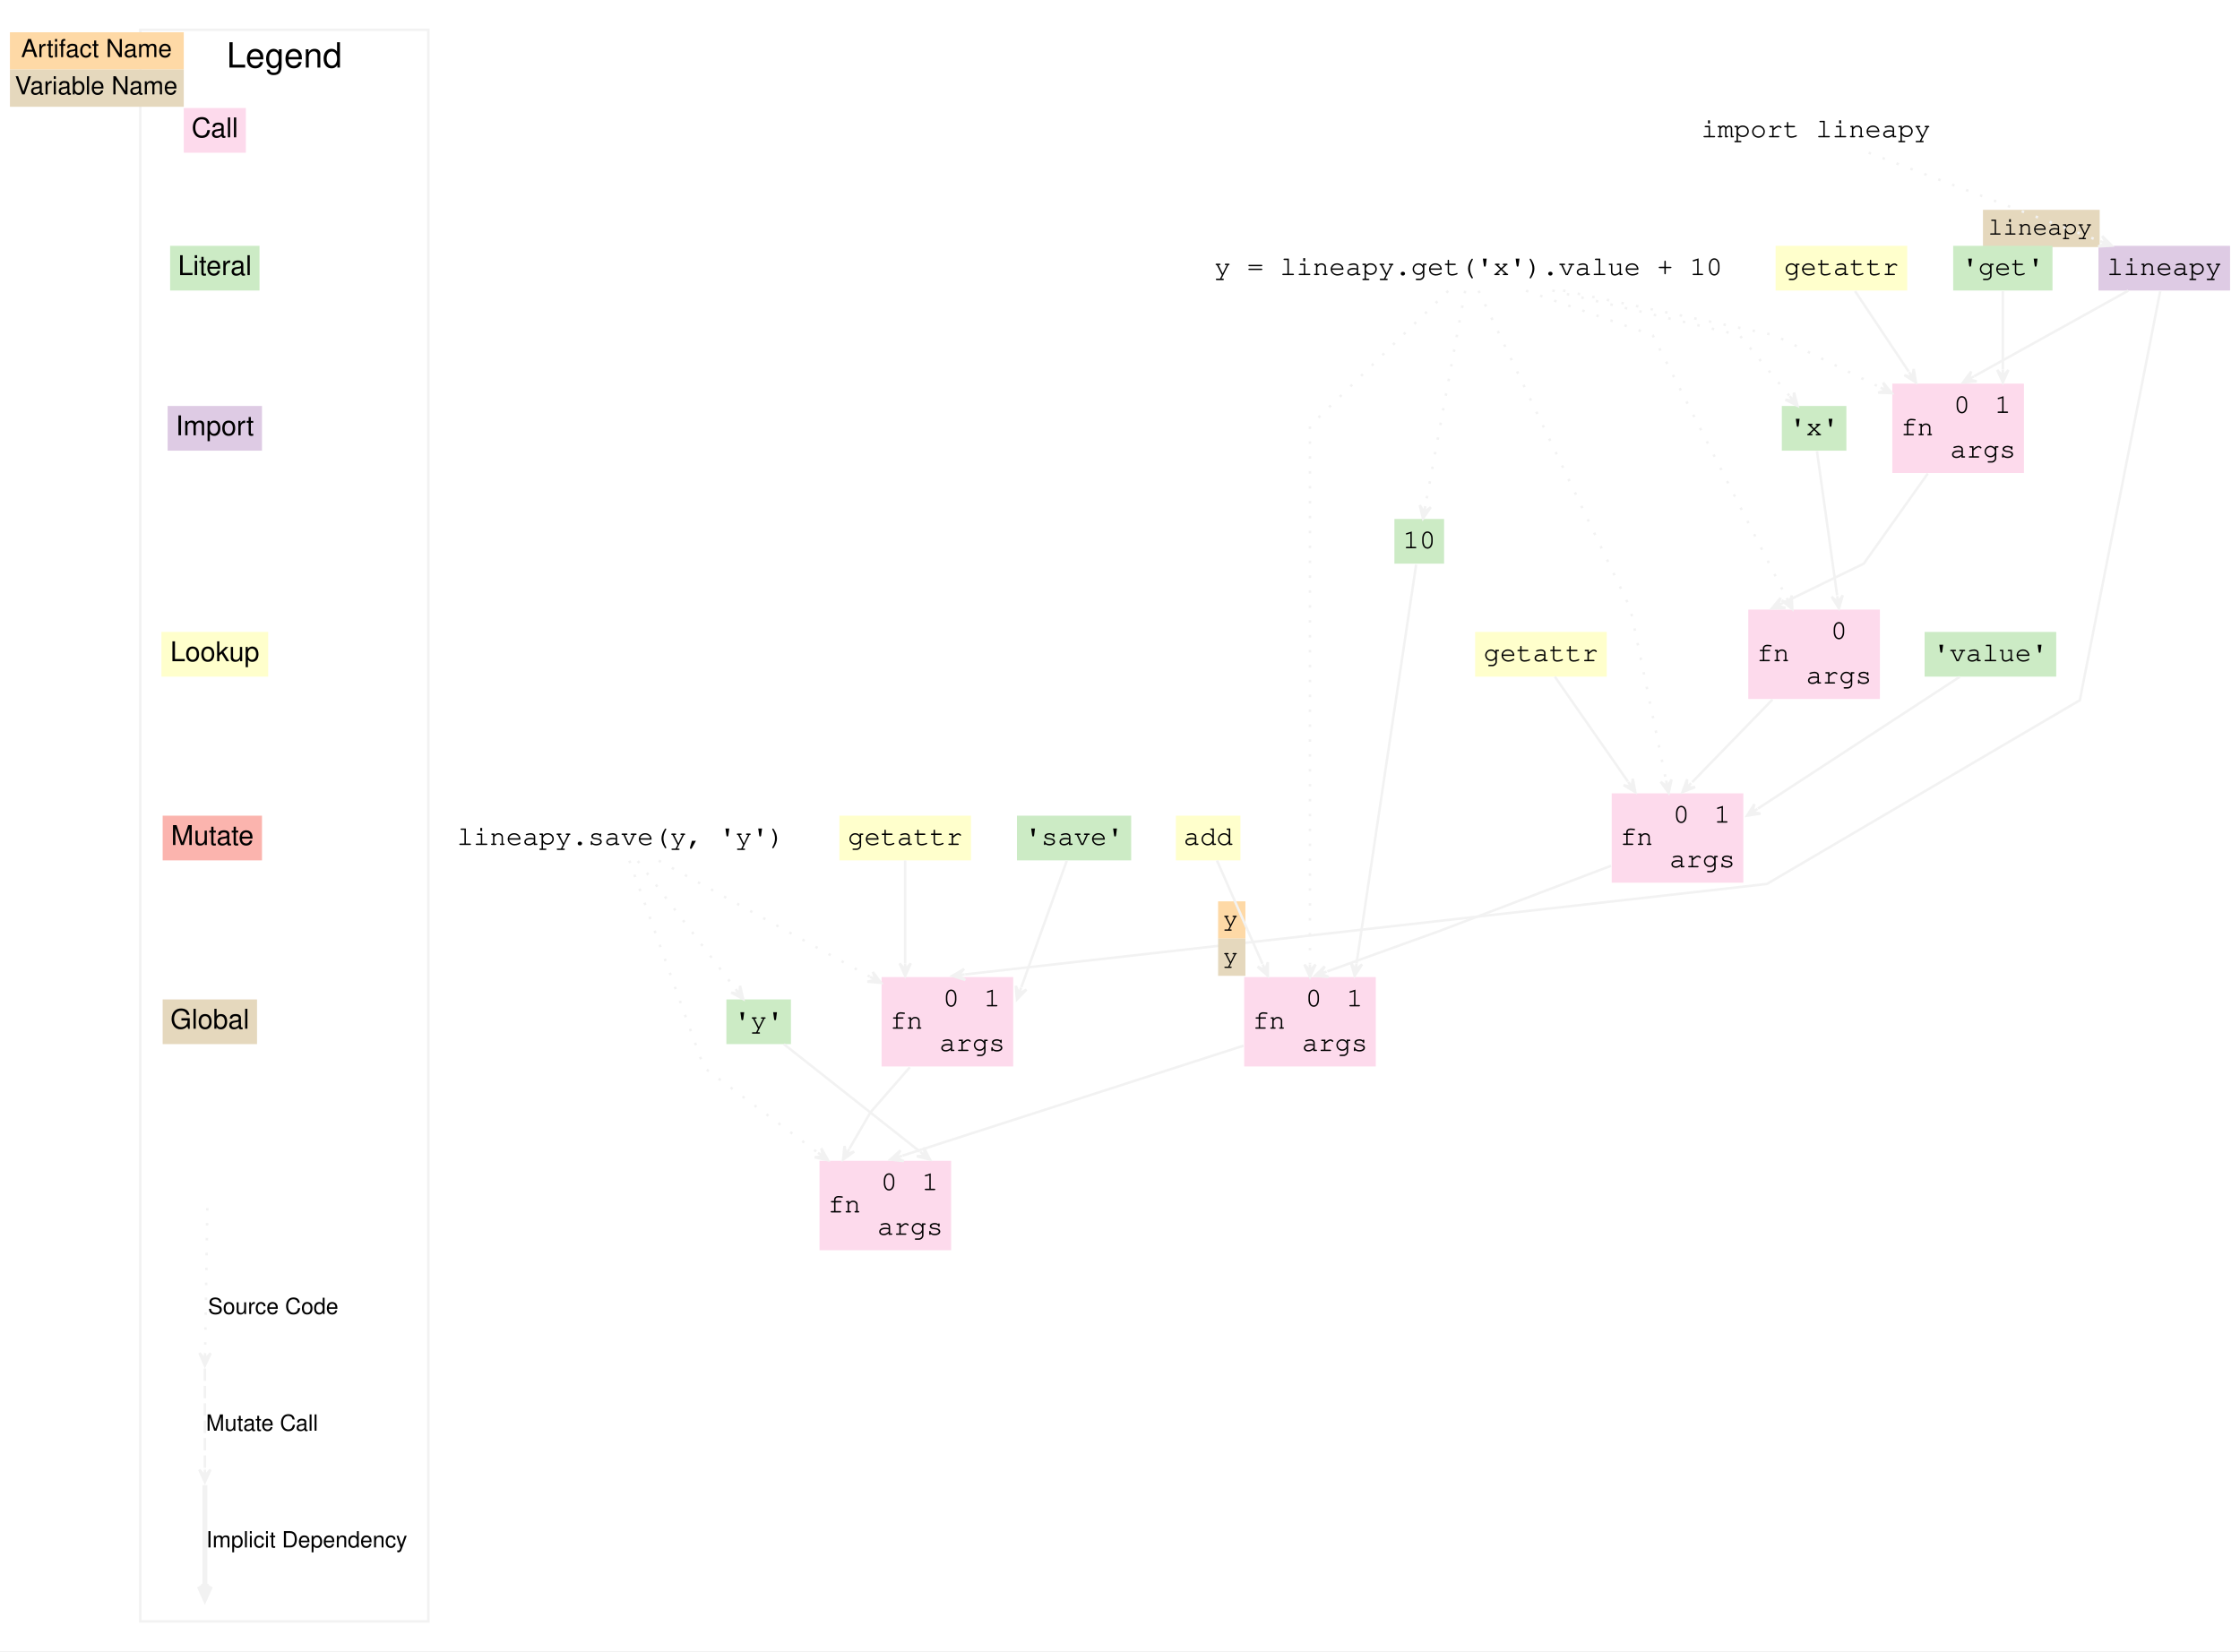
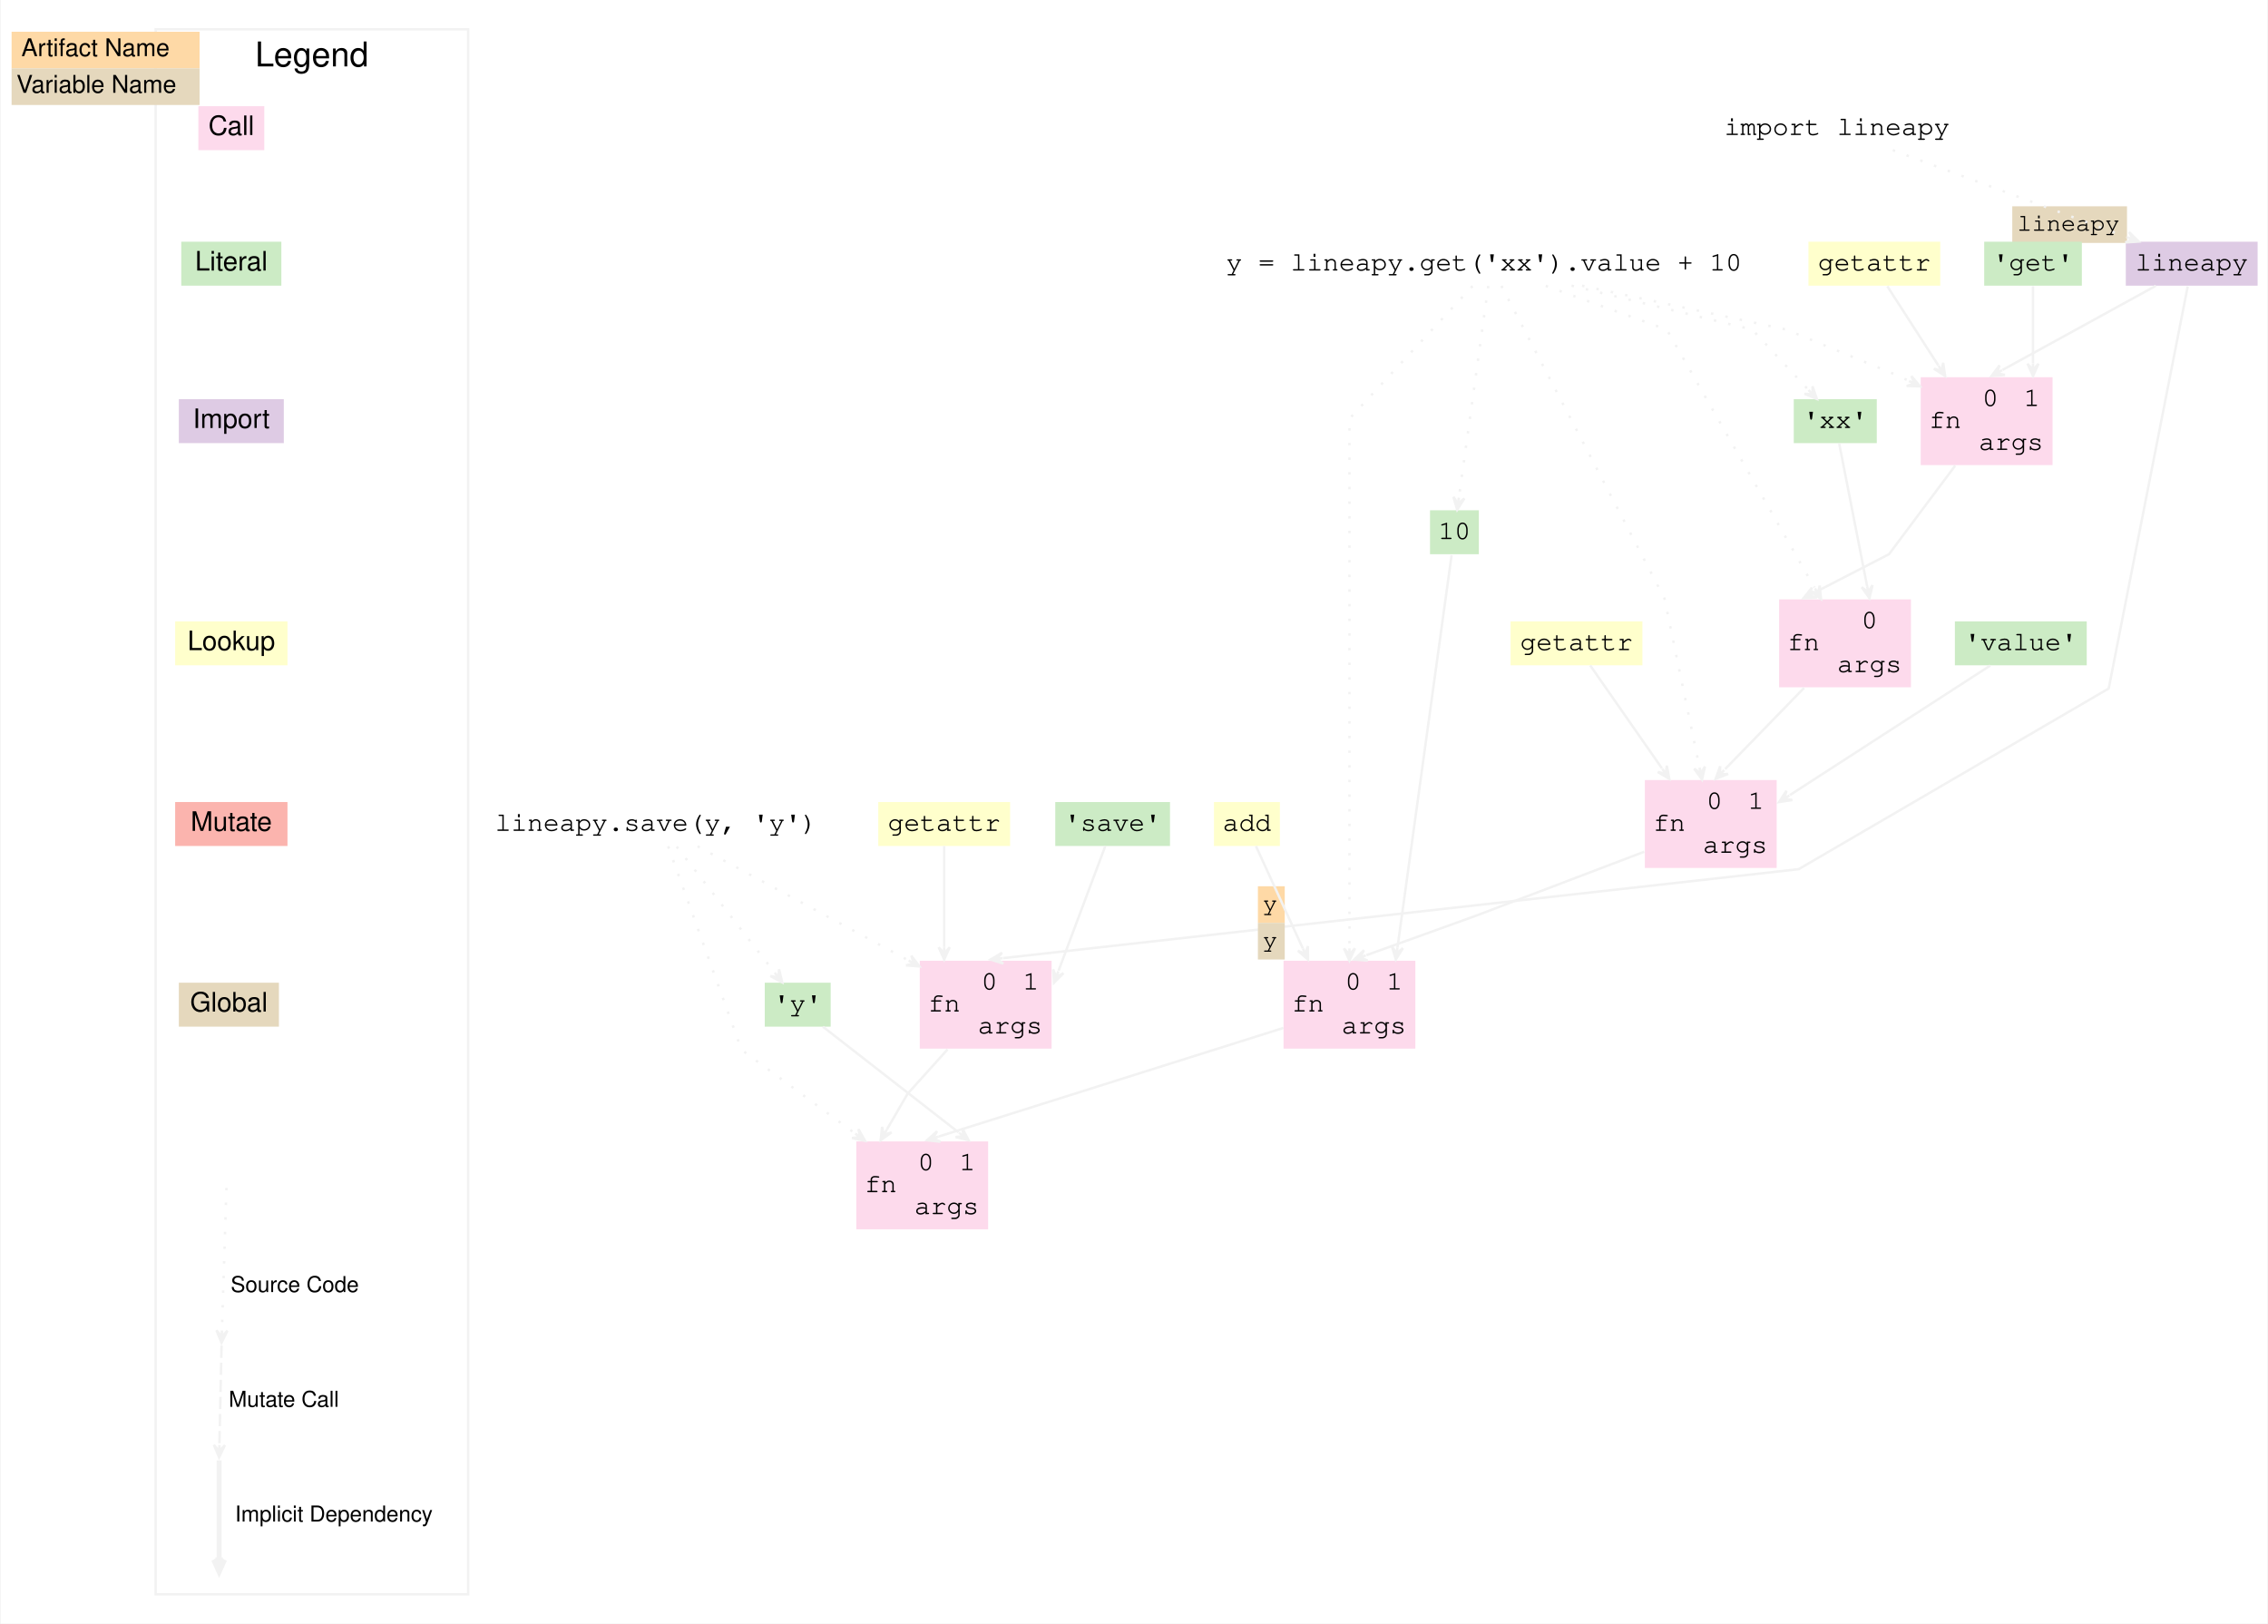
- <svg xmlns="http://www.w3.org/2000/svg" width="902pt" height="665pt" viewBox="0 0 902 665">
+ <svg xmlns="http://www.w3.org/2000/svg" width="929pt" height="665pt" viewBox="0 0 928.5 665">
  <g class="graph" transform="scale(1) translate(4 661)">
-     <polygon points="-4 4 -4 -661 898 -661 898 4" fill="#fff" stroke="transparent" />
+     <polygon points="-4 4 -4 -661 924.5 -661 924.5 4" fill="#fff" stroke="transparent" />
    <g class="cluster">
-       <polygon points="52.5 -8 52.5 -649 168.5 -649 168.5 -8" fill="none" stroke="#f2f2f2" />
-       <text x="110.5" y="-633.8" font-family="Helvetica,sans-Serif" font-size="14" text-anchor="middle">Legend</text>
-     </g>
-     <g class="node">
-       <polygon points="70 -599.5 70 -617.5 95 -617.5 95 -599.5" fill="#fddaec" stroke="#f2f2f2" stroke-width="0" />
-       <text x="82.5" y="-605.7" fill="#000000" font-family="Helvetica,sans-Serif" font-size="11" text-anchor="middle">Call</text>
-       <polygon points="0 -633 0 -648 70 -648 70 -633" fill="#fed9a6" stroke="transparent" />
+       <polygon points="59.5 -8 59.5 -649 187.5 -649 187.5 -8" fill="none" stroke="#f2f2f2" />
+       <text x="123.5" y="-633.8" font-family="Helvetica,sans-Serif" font-size="14" text-anchor="middle">Legend</text>
+     </g>
+     <g class="node">
+       <polygon points="77 -599.5 77 -617.5 104 -617.5 104 -599.5" fill="#fddaec" stroke="#f2f2f2" stroke-width="0" />
+       <text x="90.5" y="-605.7" fill="#000000" font-family="Helvetica,sans-Serif" font-size="11" text-anchor="middle">Call</text>
+       <polygon points="0.5 -633 0.5 -648 77.5 -648 77.5 -633" fill="#fed9a6" stroke="transparent" />
      <text x="4.5" y="-638" fill="#000000" font-family="Helvetica,sans-Serif" font-size="10">Artifact Name</text>
-       <polygon points="0 -618 0 -633 70 -633 70 -618" fill="#e5d8bd" stroke="transparent" />
-       <text x="2" y="-623" fill="#000000" font-family="Helvetica,sans-Serif" font-size="10">Variable Name</text>
-       <polygon points="100.5 -562 64.5 -562 64.5 -544 100.5 -544" fill="#ccebc5" stroke="#f2f2f2" stroke-width="0" />
-       <text x="82.5" y="-550.2" fill="#000000" font-family="Helvetica,sans-Serif" font-size="11" text-anchor="middle">Literal</text>
-       <polygon points="101.5 -497.5 63.5 -497.5 63.5 -479.5 101.5 -479.5" fill="#decbe4" stroke="#f2f2f2" stroke-width="0" />
-       <text x="82.5" y="-485.7" fill="#000000" font-family="Helvetica,sans-Serif" font-size="11" text-anchor="middle">Import</text>
-       <polygon points="104 -406.5 61 -406.5 61 -388.5 104 -388.5" fill="#ffc" stroke="#f2f2f2" stroke-width="0" />
-       <text x="82.5" y="-394.7" fill="#000000" font-family="Helvetica,sans-Serif" font-size="11" text-anchor="middle">Lookup</text>
-       <polygon points="61.5 -314.5 61.5 -332.5 101.5 -332.5 101.5 -314.5" fill="#fbb4ae" stroke="#f2f2f2" stroke-width="0" />
-       <text x="81.5" y="-320.7" fill="#000000" font-family="Helvetica,sans-Serif" font-size="11" text-anchor="middle">Mutate</text>
-       <polygon points="99.5 -258.5 61.5 -258.5 61.5 -240.5 99.5 -240.5" fill="#e5d8bd" stroke="#f2f2f2" stroke-width="0" />
-       <text x="80.5" y="-246.7" fill="#000000" font-family="Helvetica,sans-Serif" font-size="11" text-anchor="middle">Global</text>
+       <polygon points="0.5 -618 0.5 -633 77.5 -633 77.5 -618" fill="#e5d8bd" stroke="transparent" />
+       <text x="2.5" y="-623" fill="#000000" font-family="Helvetica,sans-Serif" font-size="10">Variable Name</text>
+       <polygon points="111 -562 70 -562 70 -544 111 -544" fill="#ccebc5" stroke="#f2f2f2" stroke-width="0" />
+       <text x="90.5" y="-550.2" fill="#000000" font-family="Helvetica,sans-Serif" font-size="11" text-anchor="middle">Literal</text>
+       <polygon points="112 -497.5 69 -497.5 69 -479.5 112 -479.5" fill="#decbe4" stroke="#f2f2f2" stroke-width="0" />
+       <text x="90.5" y="-485.7" fill="#000000" font-family="Helvetica,sans-Serif" font-size="11" text-anchor="middle">Import</text>
+       <polygon points="113.5 -406.5 67.5 -406.5 67.5 -388.5 113.5 -388.5" fill="#ffc" stroke="#f2f2f2" stroke-width="0" />
+       <text x="90.5" y="-394.7" fill="#000000" font-family="Helvetica,sans-Serif" font-size="11" text-anchor="middle">Lookup</text>
+       <polygon points="67.5 -314.5 67.5 -332.5 113.5 -332.5 113.5 -314.5" fill="#fbb4ae" stroke="#f2f2f2" stroke-width="0" />
+       <text x="90.5" y="-320.7" fill="#000000" font-family="Helvetica,sans-Serif" font-size="11" text-anchor="middle">Mutate</text>
+       <polygon points="110 -258.5 69 -258.5 69 -240.5 110 -240.5" fill="#e5d8bd" stroke="#f2f2f2" stroke-width="0" />
+       <text x="89.5" y="-246.7" fill="#000000" font-family="Helvetica,sans-Serif" font-size="11" text-anchor="middle">Global</text>
    </g>
    <g class="edge">
-       <path d="m79.5-174.45c-0.03 1.58-0.69 43.52-0.92 58.33" fill="none" stroke="#f2f2f2" stroke-dasharray="1,5" />
-       <polygon points="78.5 -111.04 80.83 -116.01 78.54 -113.54 78.58 -116.04 78.58 -116.04 78.58 -116.04 78.54 -113.54 76.33 -116.08 78.5 -111.04" fill="#f2f2f2" stroke="#f2f2f2" />
-       <text x="106" y="-131.8" font-family="Helvetica,sans-Serif" font-size="9" text-anchor="middle">Source Code</text>
-       <path d="m78.5-109.87v40.47" fill="none" stroke="#f2f2f2" stroke-dasharray="5,2" />
-       <polygon points="78.5 -64.12 80.75 -69.12 78.5 -66.62 78.5 -69.12 78.5 -69.12 78.5 -69.12 78.5 -66.62 76.25 -69.12 78.5 -64.12" fill="#f2f2f2" stroke="#f2f2f2" />
-       <text x="101.5" y="-84.8" font-family="Helvetica,sans-Serif" font-size="9" text-anchor="middle">Mutate Call</text>
-       <path d="m78.5-62.87v40.47" fill="none" stroke="#f2f2f2" stroke-width="2" />
-       <polygon points="78.5 -17.12 80.75 -22.12 79 -19.62 79 -22.12 78.5 -22.12 78 -22.12 78 -19.62 76.25 -22.12 78.5 -17.12" fill="#f2f2f2" stroke="#f2f2f2" stroke-width="2" />
-       <text x="119.5" y="-37.8" font-family="Helvetica,sans-Serif" font-size="9" text-anchor="middle">Implicit Dependency</text>
-     </g>
-     <g class="node">
-       <polygon points="894 -562 841 -562 841 -544 894 -544" fill="#decbe4" stroke="#f2f2f2" stroke-width="0" />
-       <text x="867.5" y="-550.2" fill="#000000" font-family="Courier,monospace" font-size="11" text-anchor="middle">lineapy</text>
-       <polygon points="794.5 -561.5 794.5 -576.5 841.5 -576.5 841.5 -561.5" fill="#e5d8bd" stroke="transparent" />
-       <text x="796.5" y="-566.5" fill="#000000" font-family="Courier,monospace" font-size="10">lineapy</text>
-       <polygon points="758 -470.5 758 -506.5 811 -506.5 811 -470.5" fill="#fddaec" stroke="#f2f2f2" stroke-width="0" />
-       <text x="768" y="-485.7" fill="#000000" font-family="Courier,monospace" font-size="11" text-anchor="middle">fn</text>
-       <polyline points="778 -470.5 778 -506.5" fill="none" stroke="#f2f2f2" stroke-width="0" />
-       <text x="786" y="-494.7" fill="#000000" font-family="Courier,monospace" font-size="11" text-anchor="middle">0</text>
-       <polyline points="794 -488.5 794 -506.5" fill="none" stroke="#f2f2f2" stroke-width="0" />
-       <text x="802.5" y="-494.7" fill="#000000" font-family="Courier,monospace" font-size="11" text-anchor="middle">1</text>
-       <polyline points="778 -488.5 811 -488.5" fill="none" stroke="#f2f2f2" stroke-width="0" />
-       <text x="794.5" y="-476.7" fill="#000000" font-family="Courier,monospace" font-size="11" text-anchor="middle">args</text>
-     </g>
-     <g class="edge" stroke="#f2f2f2">
-       <path d="m853.02-543.95c-18.75 10.41-50.4 27.99-62.04 34.46" fill="none" />
-       <polygon points="786.5 -507 791.96 -507.46 788.69 -508.21 790.87 -509.43 790.87 -509.43 790.87 -509.43 788.69 -508.21 789.78 -511.4 786.5 -507" fill="#f2f2f2" />
-     </g>
-     <g class="node">
-       <polygon points="351 -231.5 351 -267.5 404 -267.5 404 -231.5" fill="#fddaec" stroke="#f2f2f2" stroke-width="0" />
-       <text x="361" y="-246.7" fill="#000000" font-family="Courier,monospace" font-size="11" text-anchor="middle">fn</text>
-       <polyline points="371 -231.5 371 -267.5" fill="none" stroke="#f2f2f2" stroke-width="0" />
-       <text x="379" y="-255.7" fill="#000000" font-family="Courier,monospace" font-size="11" text-anchor="middle">0</text>
-       <polyline points="387 -249.5 387 -267.5" fill="none" stroke="#f2f2f2" stroke-width="0" />
-       <text x="395.5" y="-255.7" fill="#000000" font-family="Courier,monospace" font-size="11" text-anchor="middle">1</text>
-       <polyline points="371 -249.5 404 -249.5" fill="none" stroke="#f2f2f2" stroke-width="0" />
-       <text x="387.5" y="-237.7" fill="#000000" font-family="Courier,monospace" font-size="11" text-anchor="middle">args</text>
-     </g>
-     <g class="edge" stroke="#f2f2f2">
-       <path d="m865.86-543.66c-6.79 34.56-32.36 164.66-32.36 164.66l-126 74s-281.12 31.71-322.85 36.42" fill="none" />
-       <polygon points="379.5 -268 384.72 -266.32 381.98 -268.28 384.47 -268.56 384.47 -268.56 384.47 -268.56 381.98 -268.28 384.22 -270.8 379.5 -268" fill="#f2f2f2" />
-     </g>
-     <g class="node">
-       <polygon points="643 -406.5 590 -406.5 590 -388.5 643 -388.5" fill="#ffc" stroke="#f2f2f2" stroke-width="0" />
-       <text x="616.5" y="-394.7" fill="#000000" font-family="Courier,monospace" font-size="11" text-anchor="middle">getattr</text>
-       <polygon points="645 -305.5 645 -341.5 698 -341.5 698 -305.5" fill="#fddaec" stroke="#f2f2f2" stroke-width="0" />
-       <text x="655" y="-320.7" fill="#000000" font-family="Courier,monospace" font-size="11" text-anchor="middle">fn</text>
-       <polyline points="665 -305.5 665 -341.5" fill="none" stroke="#f2f2f2" stroke-width="0" />
-       <text x="673" y="-329.7" fill="#000000" font-family="Courier,monospace" font-size="11" text-anchor="middle">0</text>
-       <polyline points="681 -323.5 681 -341.5" fill="none" stroke="#f2f2f2" stroke-width="0" />
-       <text x="689.5" y="-329.7" fill="#000000" font-family="Courier,monospace" font-size="11" text-anchor="middle">1</text>
-       <polyline points="665 -323.5 698 -323.5" fill="none" stroke="#f2f2f2" stroke-width="0" />
-       <text x="681.5" y="-311.7" fill="#000000" font-family="Courier,monospace" font-size="11" text-anchor="middle">args</text>
-     </g>
-     <g class="edge" stroke="#f2f2f2">
-       <path d="m622.11-388.46c8.17 11.73 23.08 33.11 29.41 42.19" fill="none" />
-       <polygon points="654.5 -342 653.49 -347.39 653.07 -344.05 651.64 -346.1 651.64 -346.1 651.64 -346.1 653.07 -344.05 649.79 -344.81 654.5 -342" fill="#f2f2f2" />
-     </g>
-     <g class="node">
-       <polygon points="739.5 -497.5 713.5 -497.5 713.5 -479.5 739.5 -479.5" fill="#ccebc5" stroke="#f2f2f2" stroke-width="0" />
-       <text x="726.5" y="-485.7" fill="#000000" font-family="Courier,monospace" font-size="11" text-anchor="middle">'x'</text>
-       <polygon points="700 -379.5 700 -415.5 753 -415.5 753 -379.5" fill="#fddaec" stroke="#f2f2f2" stroke-width="0" />
-       <text x="710" y="-394.7" fill="#000000" font-family="Courier,monospace" font-size="11" text-anchor="middle">fn</text>
-       <polyline points="720 -379.5 720 -415.5" fill="none" stroke="#f2f2f2" stroke-width="0" />
-       <text x="736.5" y="-403.7" fill="#000000" font-family="Courier,monospace" font-size="11" text-anchor="middle">0</text>
-       <polyline points="720 -397.5 753 -397.5" fill="none" stroke="#f2f2f2" stroke-width="0" />
-       <text x="736.5" y="-385.7" fill="#000000" font-family="Courier,monospace" font-size="11" text-anchor="middle">args</text>
-     </g>
-     <g class="edge" stroke="#f2f2f2">
-       <path d="m727.65-479.3c2.07 14.82 6.38 45.66 8.11 58.02" fill="none" />
-       <polygon points="736.5 -416 738.04 -421.26 736.15 -418.48 735.81 -420.95 735.81 -420.95 735.81 -420.95 736.15 -418.48 733.58 -420.64 736.5 -416" fill="#f2f2f2" />
-     </g>
-     <g class="node">
-       <polygon points="764 -562 711 -562 711 -544 764 -544" fill="#ffc" stroke="#f2f2f2" stroke-width="0" />
-       <text x="737.5" y="-550.2" fill="#000000" font-family="Courier,monospace" font-size="11" text-anchor="middle">getattr</text>
-     </g>
-     <g class="edge" stroke="#f2f2f2">
-       <path d="m743-543.75c6.36 9.54 16.59 24.89 21.58 32.37" fill="none" />
-       <polygon points="767.5 -507 766.6 -512.41 766.11 -509.08 764.73 -511.16 764.73 -511.16 764.73 -511.16 766.11 -509.08 762.85 -509.91 767.5 -507" fill="#f2f2f2" />
-     </g>
-     <g class="node">
-       <polygon points="822.5 -562 782.5 -562 782.5 -544 822.5 -544" fill="#ccebc5" stroke="#f2f2f2" stroke-width="0" />
-       <text x="802.5" y="-550.2" fill="#000000" font-family="Courier,monospace" font-size="11" text-anchor="middle">'get'</text>
-     </g>
-     <g class="edge" stroke="#f2f2f2">
-       <path d="m802.5-543.75v31.63" fill="none" />
-       <polygon points="802.5 -507 804.75 -512 802.5 -509.5 802.5 -512 802.5 -512 802.5 -512 802.5 -509.5 800.25 -512 802.5 -507" fill="#f2f2f2" />
-       <path d="m772.27-470.28c-11.11 15.64-25.77 36.28-25.77 36.28s-22.58 10.99-32.46 15.79" fill="none" />
-       <polygon points="709.5 -416 714.98 -416.16 711.75 -417.09 714 -418.19 714 -418.19 714 -418.19 711.75 -417.09 713.01 -420.21 709.5 -416" fill="#f2f2f2" />
-       <path d="m709.73-379.26c-11.4 11.73-25.6 26.33-32.33 33.25" fill="none" />
-       <polygon points="673.5 -342 678.6 -344.02 675.24 -343.79 676.99 -345.58 676.99 -345.58 676.99 -345.58 675.24 -343.79 675.37 -347.15 673.5 -342" fill="#f2f2f2" />
-     </g>
-     <g class="node">
-       <polygon points="824 -406.5 771 -406.5 771 -388.5 824 -388.5" fill="#ccebc5" stroke="#f2f2f2" stroke-width="0" />
-       <text x="797.5" y="-394.7" fill="#000000" font-family="Courier,monospace" font-size="11" text-anchor="middle">'value'</text>
-     </g>
-     <g class="edge" stroke="#f2f2f2">
-       <path d="m785.09-388.39c-22.05 14.39-67.04 43.78-81.21 53.03" fill="none" />
-       <polygon points="699.5 -332.5 704.92 -333.35 701.59 -333.87 703.69 -335.23 703.69 -335.23 703.69 -335.23 701.59 -333.87 702.46 -337.12 699.5 -332.5" fill="#f2f2f2" />
-     </g>
-     <g class="node">
-       <polygon points="497 -231.5 497 -267.5 550 -267.5 550 -231.5" fill="#fddaec" stroke="#f2f2f2" stroke-width="0" />
-       <text x="507" y="-246.7" fill="#000000" font-family="Courier,monospace" font-size="11" text-anchor="middle">fn</text>
-       <polyline points="517 -231.5 517 -267.5" fill="none" stroke="#f2f2f2" stroke-width="0" />
-       <text x="525" y="-255.7" fill="#000000" font-family="Courier,monospace" font-size="11" text-anchor="middle">0</text>
-       <polyline points="533 -249.5 533 -267.5" fill="none" stroke="#f2f2f2" stroke-width="0" />
-       <text x="541.5" y="-255.7" fill="#000000" font-family="Courier,monospace" font-size="11" text-anchor="middle">1</text>
-       <polyline points="517 -249.5 550 -249.5" fill="none" stroke="#f2f2f2" stroke-width="0" />
-       <text x="533.5" y="-237.7" fill="#000000" font-family="Courier,monospace" font-size="11" text-anchor="middle">args</text>
-       <polygon points="486.5 -283 486.5 -298 497.5 -298 497.5 -283" fill="#fed9a6" stroke="transparent" />
-       <text x="488.5" y="-288" fill="#000000" font-family="Courier,monospace" font-size="10">y</text>
-       <polygon points="486.5 -268 486.5 -283 497.5 -283 497.5 -268" fill="#e5d8bd" stroke="transparent" />
-       <text x="488.5" y="-273" fill="#000000" font-family="Courier,monospace" font-size="10">y</text>
-     </g>
-     <g class="edge" stroke="#f2f2f2">
-       <path d="m644.76-312.33c-28.41 10.8-69.26 26.33-69.26 26.33s-32.38 11.66-45.02 16.21" fill="none" />
-       <polygon points="525.5 -268 530.97 -267.58 527.85 -268.85 530.2 -269.69 530.2 -269.69 530.2 -269.69 527.85 -268.85 529.44 -271.81 525.5 -268" fill="#f2f2f2" />
-     </g>
-     <g class="node">
-       <polygon points="577.5 -452 557.5 -452 557.5 -434 577.5 -434" fill="#ccebc5" stroke="#f2f2f2" stroke-width="0" />
-       <text x="567.5" y="-440.2" fill="#000000" font-family="Courier,monospace" font-size="11" text-anchor="middle">10</text>
-     </g>
-     <g class="edge" stroke="#f2f2f2">
-       <path d="m566.25-433.61c-4.59 30.69-20.36 136.26-24 160.58" fill="none" />
-       <polygon points="541.5 -268 544.46 -272.61 541.87 -270.47 542.24 -272.95 542.24 -272.95 542.24 -272.95 541.87 -270.47 540.01 -273.28 541.5 -268" fill="#f2f2f2" />
-     </g>
-     <g class="node">
-       <polygon points="495.5 -332.5 469.5 -332.5 469.5 -314.5 495.5 -314.5" fill="#ffc" stroke="#f2f2f2" stroke-width="0" />
-       <text x="482.5" y="-320.7" fill="#000000" font-family="Courier,monospace" font-size="11" text-anchor="middle">add</text>
-     </g>
-     <g class="edge" stroke="#f2f2f2">
-       <path d="m486.04-314.46c5.06 11.49 14.2 32.25 18.33 41.63" fill="none" />
-       <polygon points="506.5 -268 506.54 -273.48 505.49 -270.29 504.48 -272.58 504.48 -272.58 504.48 -272.58 505.49 -270.29 502.43 -271.67 506.5 -268" fill="#f2f2f2" />
-     </g>
-     <g class="node">
-       <polygon points="326 -157.5 326 -193.5 379 -193.5 379 -157.5" fill="#fddaec" stroke="#f2f2f2" stroke-width="0" />
-       <text x="336" y="-172.7" fill="#000000" font-family="Courier,monospace" font-size="11" text-anchor="middle">fn</text>
-       <polyline points="346 -157.5 346 -193.5" fill="none" stroke="#f2f2f2" stroke-width="0" />
-       <text x="354" y="-181.7" fill="#000000" font-family="Courier,monospace" font-size="11" text-anchor="middle">0</text>
-       <polyline points="362 -175.5 362 -193.5" fill="none" stroke="#f2f2f2" stroke-width="0" />
-       <text x="370.5" y="-181.7" fill="#000000" font-family="Courier,monospace" font-size="11" text-anchor="middle">1</text>
-       <polyline points="346 -175.5 379 -175.5" fill="none" stroke="#f2f2f2" stroke-width="0" />
-       <text x="362.5" y="-163.7" fill="#000000" font-family="Courier,monospace" font-size="11" text-anchor="middle">args</text>
-     </g>
-     <g class="edge" stroke="#f2f2f2">
-       <path d="m496.72-239.86c-41.14 13.26-117.24 37.8-137.28 44.27" fill="none" />
-       <polygon points="354.5 -194 359.95 -193.39 356.88 -194.77 359.26 -195.53 359.26 -195.53 359.26 -195.53 356.88 -194.77 358.57 -197.68 354.5 -194" fill="#f2f2f2" />
-     </g>
-     <g class="node">
-       <polygon points="314.5 -258.5 288.5 -258.5 288.5 -240.5 314.5 -240.5" fill="#ccebc5" stroke="#f2f2f2" stroke-width="0" />
-       <text x="301.5" y="-246.7" fill="#000000" font-family="Courier,monospace" font-size="11" text-anchor="middle">'y'</text>
-     </g>
-     <g class="edge" stroke="#f2f2f2">
-       <path d="m311.68-240.46c15.45 12.2 44.12 34.85 54.73 43.23" fill="none" />
-       <polygon points="370.5 -194 367.97 -198.86 368.54 -195.55 366.58 -197.1 366.58 -197.1 366.58 -197.1 368.54 -195.55 365.18 -195.33 370.5 -194" fill="#f2f2f2" />
-     </g>
-     <g class="node">
-       <polygon points="387 -332.5 334 -332.5 334 -314.5 387 -314.5" fill="#ffc" stroke="#f2f2f2" stroke-width="0" />
-       <text x="360.5" y="-320.7" fill="#000000" font-family="Courier,monospace" font-size="11" text-anchor="middle">getattr</text>
-     </g>
-     <g class="edge" stroke="#f2f2f2">
-       <path d="m360.5-314.46v41.33" fill="none" />
-       <polygon points="360.5 -268 362.75 -273 360.5 -270.5 360.5 -273 360.5 -273 360.5 -273 360.5 -270.5 358.25 -273 360.5 -268" fill="#f2f2f2" />
-     </g>
-     <g class="node">
-       <polygon points="451.5 -332.5 405.5 -332.5 405.5 -314.5 451.5 -314.5" fill="#ccebc5" stroke="#f2f2f2" stroke-width="0" />
-       <text x="428.5" y="-320.7" fill="#000000" font-family="Courier,monospace" font-size="11" text-anchor="middle">'save'</text>
-     </g>
-     <g class="edge" stroke="#f2f2f2">
-       <path d="m425.59-314.39c-4.84 13.45-14.38 40-18.32 50.97" fill="none" />
-       <polygon points="405.5 -258.5 409.31 -262.44 406.35 -260.85 407.19 -263.21 407.19 -263.21 407.19 -263.21 406.35 -260.85 405.07 -263.97 405.5 -258.5" fill="#f2f2f2" />
-       <path d="m362.36-231.17c-7.87 9.02-15.86 18.17-15.86 18.17s-5.2 8.98-8.45 14.59" fill="none" />
-       <polygon points="335.5 -194 339.95 -197.2 336.75 -196.16 338.01 -198.33 338.01 -198.33 338.01 -198.33 336.75 -196.16 336.06 -199.45 335.5 -194" fill="#f2f2f2" />
-     </g>
-     <g class="node">
-       <polygon points="777 -617.5 678 -617.5 678 -599.5 777 -599.5" fill="none" stroke="#000" stroke-width="0" />
-       <text x="681" y="-605.7" fill="#000000" font-family="Courier,monospace" font-size="11">import lineapy</text>
-     </g>
-     <g class="edge" stroke="#f2f2f2">
-       <path d="m748.46-599.49c24.85 9.49 66.26 25.32 93.1 35.58" fill="none" stroke-dasharray="1,5" />
-       <polygon points="846.4 -562.06 842.53 -565.95 844.06 -562.96 841.73 -563.85 841.73 -563.85 841.73 -563.85 844.06 -562.96 840.92 -561.75 846.4 -562.06" fill="#f2f2f2" />
-     </g>
-     <g class="node">
-       <polygon points="693 -562 482 -562 482 -544 693 -544" fill="none" stroke="#000" stroke-width="0" />
-       <text x="485" y="-550.2" fill="#000000" font-family="Courier,monospace" font-size="11">y = lineapy.get('x').value + 10</text>
-     </g>
-     <g class="edge" stroke="#f2f2f2">
-       <path d="m621.09-543.99c32.03 7.64 75.41 17.99 75.41 17.99s11.3 13.75 20.03 24.37" fill="none" stroke-dasharray="1,5" />
-       <polygon points="719.84 -497.6 718.41 -502.89 718.25 -499.53 716.67 -501.46 716.67 -501.46 716.67 -501.46 718.25 -499.53 714.93 -500.03 719.84 -497.6" fill="#f2f2f2" />
-       <path d="m625.41-543.99c36.14 7.64 85.09 17.99 85.09 17.99s22.55 11.12 42.75 21.09" fill="none" stroke-dasharray="1,5" />
-       <polygon points="757.78 -502.68 754.3 -506.91 755.54 -503.78 753.3 -504.89 753.3 -504.89 753.3 -504.89 755.54 -503.78 752.3 -502.87 757.78 -502.68" fill="#f2f2f2" />
-       <path d="m610.51-543.92c21.72 7.64 50.99 17.92 50.99 17.92s35.25 69.15 53.84 105.6" fill="none" stroke-dasharray="1,5" />
-       <polygon points="717.73 -415.7 717.47 -421.17 716.6 -417.92 715.46 -420.15 715.46 -420.15 715.46 -420.15 716.6 -417.92 713.46 -419.13 717.73 -415.7" fill="#f2f2f2" />
-       <path d="m591.37-543.9c13.99 29.28 61.13 127.9 61.13 127.9s8.72 42 14.35 69.09" fill="none" stroke-dasharray="1,5" />
-       <polygon points="667.93 -341.71 669.11 -347.06 667.42 -344.16 666.91 -346.61 666.91 -346.61 666.91 -346.61 667.42 -344.16 664.71 -346.15 667.93 -341.71" fill="#f2f2f2" />
-       <path d="m586-543.88c-3.43 18.53-11.87 64.08-16.06 86.7" fill="none" stroke-dasharray="1,5" />
-       <polygon points="569.02 -452.21 572.14 -456.72 569.48 -454.67 569.93 -457.13 569.93 -457.13 569.93 -457.13 569.48 -454.67 567.72 -457.54 569.02 -452.21" fill="#f2f2f2" />
-       <path d="m579.13-543.83c-17.34 16.94-55.63 54.33-55.63 54.33v167 49.74" fill="none" stroke-dasharray="1,5" />
-       <polygon points="523.5 -267.56 525.75 -272.56 523.5 -270.06 523.5 -272.56 523.5 -272.56 523.5 -272.56 523.5 -270.06 521.25 -272.56 523.5 -267.56" fill="#f2f2f2" />
-     </g>
-     <g class="node">
-       <polygon points="316 -332.5 177 -332.5 177 -314.5 316 -314.5" fill="none" stroke="#000" stroke-width="0" />
-       <text x="180" y="-320.7" fill="#000000" font-family="Courier,monospace" font-size="11">lineapy.save(y, 'y')</text>
-     </g>
-     <g class="edge" stroke="#f2f2f2">
-       <path d="m252.81-314.24c9.61 12.59 28 36.65 39.22 51.34" fill="none" stroke-dasharray="1,5" />
-       <polygon points="295.26 -258.66 294.02 -264 293.75 -260.65 292.23 -262.64 292.23 -262.64 292.23 -262.64 293.75 -260.65 290.44 -261.27 295.26 -258.66" fill="#f2f2f2" />
-       <path d="m261.27-314.38c20.5 11.26 58.06 31.91 84.94 46.68" fill="none" stroke-dasharray="1,5" />
-       <polygon points="350.77 -265.19 347.47 -269.57 348.57 -266.4 346.38 -267.6 346.38 -267.6 346.38 -267.6 348.57 -266.4 345.3 -265.63 350.77 -265.19" fill="#f2f2f2" />
-       <path d="m249.43-314.38c8.07 22.39 30.07 83.38 30.07 83.38s25.06 18.71 45.82 34.21" fill="none" stroke-dasharray="1,5" />
-       <polygon points="329.4 -193.74 326.74 -198.54 327.4 -195.24 325.4 -196.74 325.4 -196.74 325.4 -196.74 327.4 -195.24 324.05 -194.93 329.4 -193.74" fill="#f2f2f2" />
+       <path d="m88.5-174.45c-0.05 1.58-1.37 43.52-1.84 58.33" fill="none" stroke="#f2f2f2" stroke-dasharray="1,5" />
+       <polygon points="86.5 -111.04 88.91 -115.97 86.58 -113.54 86.66 -116.04 86.66 -116.04 86.66 -116.04 86.58 -113.54 84.41 -116.11 86.5 -111.04" fill="#f2f2f2" stroke="#f2f2f2" />
+       <text x="116.5" y="-131.8" font-family="Helvetica,sans-Serif" font-size="9" text-anchor="middle">Source Code</text>
+       <path d="m86.5-109.87c-0.05 2.11-0.63 28.8-0.88 40.47" fill="none" stroke="#f2f2f2" stroke-dasharray="5,2" />
+       <polygon points="85.5 -64.12 87.86 -69.07 85.56 -66.62 85.61 -69.12 85.61 -69.12 85.61 -69.12 85.56 -66.62 83.36 -69.17 85.5 -64.12" fill="#f2f2f2" stroke="#f2f2f2" />
+       <text x="112" y="-84.8" font-family="Helvetica,sans-Serif" font-size="9" text-anchor="middle">Mutate Call</text>
+       <path d="m85.5-62.87v40.47" fill="none" stroke="#f2f2f2" stroke-width="2" />
+       <polygon points="85.5 -17.12 87.75 -22.12 86 -19.62 86 -22.12 85.5 -22.12 85 -22.12 85 -19.62 83.25 -22.12 85.5 -17.12" fill="#f2f2f2" stroke="#f2f2f2" stroke-width="2" />
+       <text x="132.5" y="-37.8" font-family="Helvetica,sans-Serif" font-size="9" text-anchor="middle">Implicit Dependency</text>
+     </g>
+     <g class="node">
+       <polygon points="920.5 -562 866.5 -562 866.5 -544 920.5 -544" fill="#decbe4" stroke="#f2f2f2" stroke-width="0" />
+       <text x="893.5" y="-550.2" fill="#000000" font-family="Courier,monospace" font-size="11" text-anchor="middle">lineapy</text>
+       <polygon points="820 -561.5 820 -576.5 867 -576.5 867 -561.5" fill="#e5d8bd" stroke="transparent" />
+       <text x="822" y="-566.5" fill="#000000" font-family="Courier,monospace" font-size="10">lineapy</text>
+       <polygon points="782.5 -470.5 782.5 -506.5 836.5 -506.5 836.5 -470.5" fill="#fddaec" stroke="#f2f2f2" stroke-width="0" />
+       <text x="792.5" y="-485.7" fill="#000000" font-family="Courier,monospace" font-size="11" text-anchor="middle">fn</text>
+       <polyline points="802.5 -470.5 802.5 -506.5" fill="none" stroke="#f2f2f2" stroke-width="0" />
+       <text x="811" y="-494.7" fill="#000000" font-family="Courier,monospace" font-size="11" text-anchor="middle">0</text>
+       <polyline points="819.5 -488.5 819.5 -506.5" fill="none" stroke="#f2f2f2" stroke-width="0" />
+       <text x="828" y="-494.7" fill="#000000" font-family="Courier,monospace" font-size="11" text-anchor="middle">1</text>
+       <polyline points="802.5 -488.5 836.5 -488.5" fill="none" stroke="#f2f2f2" stroke-width="0" />
+       <text x="819.5" y="-476.7" fill="#000000" font-family="Courier,monospace" font-size="11" text-anchor="middle">args</text>
+     </g>
+     <g class="edge" stroke="#f2f2f2">
+       <path d="m878.84-543.95c-18.98 10.41-51.02 27.99-62.81 34.46" fill="none" />
+       <polygon points="811.5 -507 816.97 -507.43 813.69 -508.2 815.88 -509.41 815.88 -509.41 815.88 -509.41 813.69 -508.2 814.8 -511.38 811.5 -507" fill="#f2f2f2" />
+     </g>
+     <g class="node">
+       <polygon points="372.5 -231.5 372.5 -267.5 426.5 -267.5 426.5 -231.5" fill="#fddaec" stroke="#f2f2f2" stroke-width="0" />
+       <text x="382.5" y="-246.7" fill="#000000" font-family="Courier,monospace" font-size="11" text-anchor="middle">fn</text>
+       <polyline points="392.5 -231.5 392.5 -267.5" fill="none" stroke="#f2f2f2" stroke-width="0" />
+       <text x="401" y="-255.7" fill="#000000" font-family="Courier,monospace" font-size="11" text-anchor="middle">0</text>
+       <polyline points="409.5 -249.5 409.5 -267.5" fill="none" stroke="#f2f2f2" stroke-width="0" />
+       <text x="418" y="-255.7" fill="#000000" font-family="Courier,monospace" font-size="11" text-anchor="middle">1</text>
+       <polyline points="392.5 -249.5 426.5 -249.5" fill="none" stroke="#f2f2f2" stroke-width="0" />
+       <text x="409.5" y="-237.7" fill="#000000" font-family="Courier,monospace" font-size="11" text-anchor="middle">args</text>
+     </g>
+     <g class="edge" stroke="#f2f2f2">
+       <path d="m891.86-543.66c-6.79 34.56-32.36 164.66-32.36 164.66l-127 74s-283.69 31.71-325.8 36.42" fill="none" />
+       <polygon points="401.5 -268 406.72 -266.32 403.98 -268.28 406.47 -268.56 406.47 -268.56 406.47 -268.56 403.98 -268.28 406.22 -270.79 401.5 -268" fill="#f2f2f2" />
+     </g>
+     <g class="node">
+       <polygon points="668.5 -406.5 614.5 -406.5 614.5 -388.5 668.5 -388.5" fill="#ffc" stroke="#f2f2f2" stroke-width="0" />
+       <text x="641.5" y="-394.7" fill="#000000" font-family="Courier,monospace" font-size="11" text-anchor="middle">getattr</text>
+       <polygon points="669.5 -305.5 669.5 -341.5 723.5 -341.5 723.5 -305.5" fill="#fddaec" stroke="#f2f2f2" stroke-width="0" />
+       <text x="679.5" y="-320.7" fill="#000000" font-family="Courier,monospace" font-size="11" text-anchor="middle">fn</text>
+       <polyline points="689.5 -305.5 689.5 -341.5" fill="none" stroke="#f2f2f2" stroke-width="0" />
+       <text x="698" y="-329.7" fill="#000000" font-family="Courier,monospace" font-size="11" text-anchor="middle">0</text>
+       <polyline points="706.5 -323.5 706.5 -341.5" fill="none" stroke="#f2f2f2" stroke-width="0" />
+       <text x="715" y="-329.7" fill="#000000" font-family="Courier,monospace" font-size="11" text-anchor="middle">1</text>
+       <polyline points="689.5 -323.5 723.5 -323.5" fill="none" stroke="#f2f2f2" stroke-width="0" />
+       <text x="706.5" y="-311.7" fill="#000000" font-family="Courier,monospace" font-size="11" text-anchor="middle">args</text>
+     </g>
+     <g class="edge" stroke="#f2f2f2">
+       <path d="m647.11-388.46c8.17 11.73 23.08 33.11 29.41 42.19" fill="none" />
+       <polygon points="679.5 -342 678.49 -347.39 678.07 -344.05 676.64 -346.1 676.64 -346.1 676.64 -346.1 678.07 -344.05 674.79 -344.81 679.5 -342" fill="#f2f2f2" />
+     </g>
+     <g class="node">
+       <polygon points="764.5 -497.5 730.5 -497.5 730.5 -479.5 764.5 -479.5" fill="#ccebc5" stroke="#f2f2f2" stroke-width="0" />
+       <text x="747.5" y="-485.7" fill="#000000" font-family="Courier,monospace" font-size="11" text-anchor="middle">'xx'</text>
+       <polygon points="724.5 -379.5 724.5 -415.5 778.5 -415.5 778.5 -379.5" fill="#fddaec" stroke="#f2f2f2" stroke-width="0" />
+       <text x="734.5" y="-394.7" fill="#000000" font-family="Courier,monospace" font-size="11" text-anchor="middle">fn</text>
+       <polyline points="744.5 -379.5 744.5 -415.5" fill="none" stroke="#f2f2f2" stroke-width="0" />
+       <text x="761.5" y="-403.7" fill="#000000" font-family="Courier,monospace" font-size="11" text-anchor="middle">0</text>
+       <polyline points="744.5 -397.5 778.5 -397.5" fill="none" stroke="#f2f2f2" stroke-width="0" />
+       <text x="761.5" y="-385.7" fill="#000000" font-family="Courier,monospace" font-size="11" text-anchor="middle">args</text>
+     </g>
+     <g class="edge" stroke="#f2f2f2">
+       <path d="m749.11-479.3c2.93 14.97 9.06 46.28 11.43 58.38" fill="none" />
+       <polygon points="761.5 -416 762.75 -421.34 761.02 -418.45 760.54 -420.91 760.54 -420.91 760.54 -420.91 761.02 -418.45 758.33 -420.47 761.5 -416" fill="#f2f2f2" />
+     </g>
+     <g class="node">
+       <polygon points="790.5 -562 736.5 -562 736.5 -544 790.5 -544" fill="#ffc" stroke="#f2f2f2" stroke-width="0" />
+       <text x="763.5" y="-550.2" fill="#000000" font-family="Courier,monospace" font-size="11" text-anchor="middle">getattr</text>
+     </g>
+     <g class="edge" stroke="#f2f2f2">
+       <path d="m768.82-543.75c6.15 9.54 16.04 24.89 20.86 32.37" fill="none" />
+       <polygon points="792.5 -507 791.68 -512.42 791.15 -509.1 789.79 -511.2 789.79 -511.2 789.79 -511.2 791.15 -509.1 787.9 -509.98 792.5 -507" fill="#f2f2f2" />
+     </g>
+     <g class="node">
+       <polygon points="848.5 -562 808.5 -562 808.5 -544 848.5 -544" fill="#ccebc5" stroke="#f2f2f2" stroke-width="0" />
+       <text x="828.5" y="-550.2" fill="#000000" font-family="Courier,monospace" font-size="11" text-anchor="middle">'get'</text>
+     </g>
+     <g class="edge" stroke="#f2f2f2">
+       <path d="m828.5-543.75v31.63" fill="none" />
+       <polygon points="828.5 -507 830.75 -512 828.5 -509.5 828.5 -512 828.5 -512 828.5 -512 828.5 -509.5 826.25 -512 828.5 -507" fill="#f2f2f2" />
+       <path d="m796.62-470.28c-11.69 15.64-27.12 36.28-27.12 36.28s-20.94 10.77-30.42 15.65" fill="none" />
+       <polygon points="734.5 -416 739.98 -416.29 736.72 -417.14 738.95 -418.29 738.95 -418.29 738.95 -418.29 736.72 -417.14 737.92 -420.29 734.5 -416" fill="#f2f2f2" />
+       <path d="m734.73-379.26c-11.4 11.73-25.6 26.33-32.33 33.25" fill="none" />
+       <polygon points="698.5 -342 703.6 -344.02 700.24 -343.79 701.99 -345.58 701.99 -345.58 701.99 -345.58 700.24 -343.79 700.37 -347.15 698.5 -342" fill="#f2f2f2" />
+     </g>
+     <g class="node">
+       <polygon points="850.5 -406.5 796.5 -406.5 796.5 -388.5 850.5 -388.5" fill="#ccebc5" stroke="#f2f2f2" stroke-width="0" />
+       <text x="823.5" y="-394.7" fill="#000000" font-family="Courier,monospace" font-size="11" text-anchor="middle">'value'</text>
+     </g>
+     <g class="edge" stroke="#f2f2f2">
+       <path d="m810.96-388.39c-22.27 14.39-67.72 43.78-82.04 53.03" fill="none" />
+       <polygon points="724.5 -332.5 729.92 -333.32 726.6 -333.86 728.7 -335.21 728.7 -335.21 728.7 -335.21 726.6 -333.86 727.48 -337.1 724.5 -332.5" fill="#f2f2f2" />
+     </g>
+     <g class="node">
+       <polygon points="521.5 -231.5 521.5 -267.5 575.5 -267.5 575.5 -231.5" fill="#fddaec" stroke="#f2f2f2" stroke-width="0" />
+       <text x="531.5" y="-246.7" fill="#000000" font-family="Courier,monospace" font-size="11" text-anchor="middle">fn</text>
+       <polyline points="541.5 -231.5 541.5 -267.5" fill="none" stroke="#f2f2f2" stroke-width="0" />
+       <text x="550" y="-255.7" fill="#000000" font-family="Courier,monospace" font-size="11" text-anchor="middle">0</text>
+       <polyline points="558.5 -249.5 558.5 -267.5" fill="none" stroke="#f2f2f2" stroke-width="0" />
+       <text x="567" y="-255.7" fill="#000000" font-family="Courier,monospace" font-size="11" text-anchor="middle">1</text>
+       <polyline points="541.5 -249.5 575.5 -249.5" fill="none" stroke="#f2f2f2" stroke-width="0" />
+       <text x="558.5" y="-237.7" fill="#000000" font-family="Courier,monospace" font-size="11" text-anchor="middle">args</text>
+       <polygon points="511 -283 511 -298 522 -298 522 -283" fill="#fed9a6" stroke="transparent" />
+       <text x="513" y="-288" fill="#000000" font-family="Courier,monospace" font-size="10">y</text>
+       <polygon points="511 -268 511 -283 522 -283 522 -268" fill="#e5d8bd" stroke="transparent" />
+       <text x="513" y="-273" fill="#000000" font-family="Courier,monospace" font-size="10">y</text>
+     </g>
+     <g class="edge" stroke="#f2f2f2">
+       <path d="m669.25-312.14c-28.38 10.79-68.75 26.14-68.75 26.14s-32.38 11.66-45.02 16.21" fill="none" />
+       <polygon points="550.5 -268 555.97 -267.58 552.85 -268.85 555.2 -269.69 555.2 -269.69 555.2 -269.69 552.85 -268.85 554.44 -271.81 550.5 -268" fill="#f2f2f2" />
+     </g>
+     <g class="node">
+       <polygon points="601.5 -452 581.5 -452 581.5 -434 601.5 -434" fill="#ccebc5" stroke="#f2f2f2" stroke-width="0" />
+       <text x="591.5" y="-440.2" fill="#000000" font-family="Courier,monospace" font-size="11" text-anchor="middle">10</text>
+     </g>
+     <g class="edge" stroke="#f2f2f2">
+       <path d="m590.34-433.61c-4.23 30.69-18.79 136.26-22.15 160.58" fill="none" />
+       <polygon points="567.5 -268 570.41 -272.65 567.84 -270.48 568.18 -272.95 568.18 -272.95 568.18 -272.95 567.84 -270.48 565.95 -273.26 567.5 -268" fill="#f2f2f2" />
+     </g>
+     <g class="node">
+       <polygon points="520 -332.5 493 -332.5 493 -314.5 520 -314.5" fill="#ffc" stroke="#f2f2f2" stroke-width="0" />
+       <text x="506.5" y="-320.7" fill="#000000" font-family="Courier,monospace" font-size="11" text-anchor="middle">add</text>
+     </g>
+     <g class="edge" stroke="#f2f2f2">
+       <path d="m510.19-314.46c5.32 11.61 14.99 32.68 19.22 41.91" fill="none" />
+       <polygon points="531.5 -268 531.46 -273.48 530.46 -270.27 529.42 -272.54 529.42 -272.54 529.42 -272.54 530.46 -270.27 527.37 -271.61 531.5 -268" fill="#f2f2f2" />
+     </g>
+     <g class="node">
+       <polygon points="346.5 -157.5 346.5 -193.5 400.5 -193.5 400.5 -157.5" fill="#fddaec" stroke="#f2f2f2" stroke-width="0" />
+       <text x="356.5" y="-172.7" fill="#000000" font-family="Courier,monospace" font-size="11" text-anchor="middle">fn</text>
+       <polyline points="366.5 -157.5 366.5 -193.5" fill="none" stroke="#f2f2f2" stroke-width="0" />
+       <text x="375" y="-181.7" fill="#000000" font-family="Courier,monospace" font-size="11" text-anchor="middle">0</text>
+       <polyline points="383.5 -175.5 383.5 -193.5" fill="none" stroke="#f2f2f2" stroke-width="0" />
+       <text x="392" y="-181.7" fill="#000000" font-family="Courier,monospace" font-size="11" text-anchor="middle">1</text>
+       <polyline points="366.5 -175.5 400.5 -175.5" fill="none" stroke="#f2f2f2" stroke-width="0" />
+       <text x="383.5" y="-163.7" fill="#000000" font-family="Courier,monospace" font-size="11" text-anchor="middle">args</text>
+     </g>
+     <g class="edge" stroke="#f2f2f2">
+       <path d="m521.47-239.98c-42.2 13.29-120.98 38.11-141.16 44.47" fill="none" />
+       <polygon points="375.5 -194 380.95 -193.36 377.88 -194.75 380.27 -195.5 380.27 -195.5 380.27 -195.5 377.88 -194.75 379.59 -197.65 375.5 -194" fill="#f2f2f2" />
+     </g>
+     <g class="node">
+       <polygon points="336 -258.5 309 -258.5 309 -240.5 336 -240.5" fill="#ccebc5" stroke="#f2f2f2" stroke-width="0" />
+       <text x="322.5" y="-246.7" fill="#000000" font-family="Courier,monospace" font-size="11" text-anchor="middle">'y'</text>
+     </g>
+     <g class="edge" stroke="#f2f2f2">
+       <path d="m332.83-240.46c15.67 12.2 44.76 34.85 55.52 43.23" fill="none" />
+       <polygon points="392.5 -194 389.94 -198.85 390.53 -195.54 388.55 -197.07 388.55 -197.07 388.55 -197.07 390.53 -195.54 387.17 -195.3 392.5 -194" fill="#f2f2f2" />
+     </g>
+     <g class="node">
+       <polygon points="409.5 -332.5 355.5 -332.5 355.5 -314.5 409.5 -314.5" fill="#ffc" stroke="#f2f2f2" stroke-width="0" />
+       <text x="382.5" y="-320.7" fill="#000000" font-family="Courier,monospace" font-size="11" text-anchor="middle">getattr</text>
+     </g>
+     <g class="edge" stroke="#f2f2f2">
+       <path d="m382.5-314.46v41.33" fill="none" />
+       <polygon points="382.5 -268 384.75 -273 382.5 -270.5 382.5 -273 382.5 -273 382.5 -273 382.5 -270.5 380.25 -273 382.5 -268" fill="#f2f2f2" />
+     </g>
+     <g class="node">
+       <polygon points="475 -332.5 428 -332.5 428 -314.5 475 -314.5" fill="#ccebc5" stroke="#f2f2f2" stroke-width="0" />
+       <text x="451.5" y="-320.7" fill="#000000" font-family="Courier,monospace" font-size="11" text-anchor="middle">'save'</text>
+     </g>
+     <g class="edge" stroke="#f2f2f2">
+       <path d="m448.46-314.39c-5.04 13.45-15 40-19.11 50.97" fill="none" />
+       <polygon points="427.5 -258.5 431.36 -262.39 428.38 -260.84 429.26 -263.18 429.26 -263.18 429.26 -263.18 428.38 -260.84 427.15 -263.97 427.5 -258.5" fill="#f2f2f2" />
+       <path d="m383.87-231.17c-8.12 9.02-16.37 18.17-16.37 18.17s-5.2 8.98-8.45 14.59" fill="none" />
+       <polygon points="356.5 -194 360.95 -197.2 357.75 -196.16 359.01 -198.33 359.01 -198.33 359.01 -198.33 357.75 -196.16 357.06 -199.45 356.5 -194" fill="#f2f2f2" />
+     </g>
+     <g class="node">
+       <polygon points="800 -617.5 699 -617.5 699 -599.5 800 -599.5" fill="none" stroke="#000" stroke-width="0" />
+       <text x="702" y="-605.7" fill="#000000" font-family="Courier,monospace" font-size="11">import lineapy</text>
+     </g>
+     <g class="edge" stroke="#f2f2f2">
+       <path d="m771.06-599.49c25.55 9.49 68.15 25.32 95.76 35.58" fill="none" stroke-dasharray="1,5" />
+       <polygon points="871.79 -562.06 867.89 -565.91 869.45 -562.93 867.11 -563.81 867.11 -563.81 867.11 -563.81 869.45 -562.93 866.32 -561.7 871.79 -562.06" fill="#f2f2f2" />
+     </g>
+     <g class="node">
+       <polygon points="718 -562 495 -562 495 -544 718 -544" fill="none" stroke="#000" stroke-width="0" />
+       <text x="498" y="-550.2" fill="#000000" font-family="Courier,monospace" font-size="11">y = lineapy.get('xx').value + 10</text>
+     </g>
+     <g class="edge" stroke="#f2f2f2">
+       <path d="m639.48-543.99c31.44 7.64 74.02 17.99 74.02 17.99s13.04 14 22.97 24.66" fill="none" stroke-dasharray="1,5" />
+       <polygon points="739.95 -497.6 738.19 -502.79 738.25 -499.43 736.55 -501.26 736.55 -501.26 736.55 -501.26 738.25 -499.43 734.9 -499.73 739.95 -497.6" fill="#f2f2f2" />
+       <path d="m643.79-543.99c35.55 7.64 83.71 17.99 83.71 17.99l46 19s1.59 0.77 4.1 1.99" fill="none" stroke-dasharray="1,5" />
+       <polygon points="782.21 -502.76 778.7 -506.97 779.97 -503.86 777.72 -504.95 777.72 -504.95 777.72 -504.95 779.97 -503.86 776.73 -502.93 782.21 -502.76" fill="#f2f2f2" />
+       <path d="m628.89-543.92c21.13 7.64 49.61 17.92 49.61 17.92s39.59 69.15 60.46 105.6" fill="none" stroke-dasharray="1,5" />
+       <polygon points="741.65 -415.7 741.12 -421.15 740.41 -417.86 739.17 -420.03 739.17 -420.03 739.17 -420.03 740.41 -417.86 737.22 -418.92 741.65 -415.7" fill="#f2f2f2" />
+       <path d="m610.73-543.9c15.28 29.28 66.77 127.9 66.77 127.9s8.72 42 14.35 69.09" fill="none" stroke-dasharray="1,5" />
+       <polygon points="692.93 -341.71 694.11 -347.06 692.42 -344.16 691.91 -346.61 691.91 -346.61 691.91 -346.61 692.42 -344.16 689.71 -346.15 692.93 -341.71" fill="#f2f2f2" />
+       <path d="m605.37-543.88c-2.57 18.53-8.9 64.08-12.04 86.7" fill="none" stroke-dasharray="1,5" />
+       <polygon points="592.64 -452.21 595.56 -456.85 592.98 -454.69 593.33 -457.16 593.33 -457.16 593.33 -457.16 592.98 -454.69 591.1 -457.47 592.64 -452.21" fill="#f2f2f2" />
+       <path d="m598.92-543.83c-15.72 16.94-50.42 54.33-50.42 54.33v167 49.74" fill="none" stroke-dasharray="1,5" />
+       <polygon points="548.5 -267.56 550.75 -272.56 548.5 -270.06 548.5 -272.56 548.5 -272.56 548.5 -272.56 548.5 -270.06 546.25 -272.56 548.5 -267.56" fill="#f2f2f2" />
+     </g>
+     <g class="node">
+       <polygon points="337.5 -332.5 195.5 -332.5 195.5 -314.5 337.5 -314.5" fill="none" stroke="#000" stroke-width="0" />
+       <text x="198.5" y="-320.7" fill="#000000" font-family="Courier,monospace" font-size="11">lineapy.save(y, 'y')</text>
+     </g>
+     <g class="edge" stroke="#f2f2f2">
+       <path d="m272.92-314.24c9.79 12.59 28.51 36.65 39.94 51.34" fill="none" stroke-dasharray="1,5" />
+       <polygon points="316.15 -258.66 314.86 -263.99 314.62 -260.64 313.08 -262.61 313.08 -262.61 313.08 -262.61 314.62 -260.64 311.31 -261.23 316.15 -258.66" fill="#f2f2f2" />
+       <path d="m281.5-314.38c20.81 11.26 58.95 31.91 86.24 46.68" fill="none" stroke-dasharray="1,5" />
+       <polygon points="372.36 -265.19 369.03 -269.55 370.16 -266.38 367.96 -267.57 367.96 -267.57 367.96 -267.57 370.16 -266.38 366.89 -265.6 372.36 -265.19" fill="#f2f2f2" />
+       <path d="m269.43-314.38c8.07 22.39 30.07 83.38 30.07 83.38s25.41 18.71 46.45 34.21" fill="none" stroke-dasharray="1,5" />
+       <polygon points="350.09 -193.74 347.39 -198.52 348.07 -195.23 346.06 -196.71 346.06 -196.71 346.06 -196.71 348.07 -195.23 344.73 -194.9 350.09 -193.74" fill="#f2f2f2" />
    </g>
  </g>
</svg>
